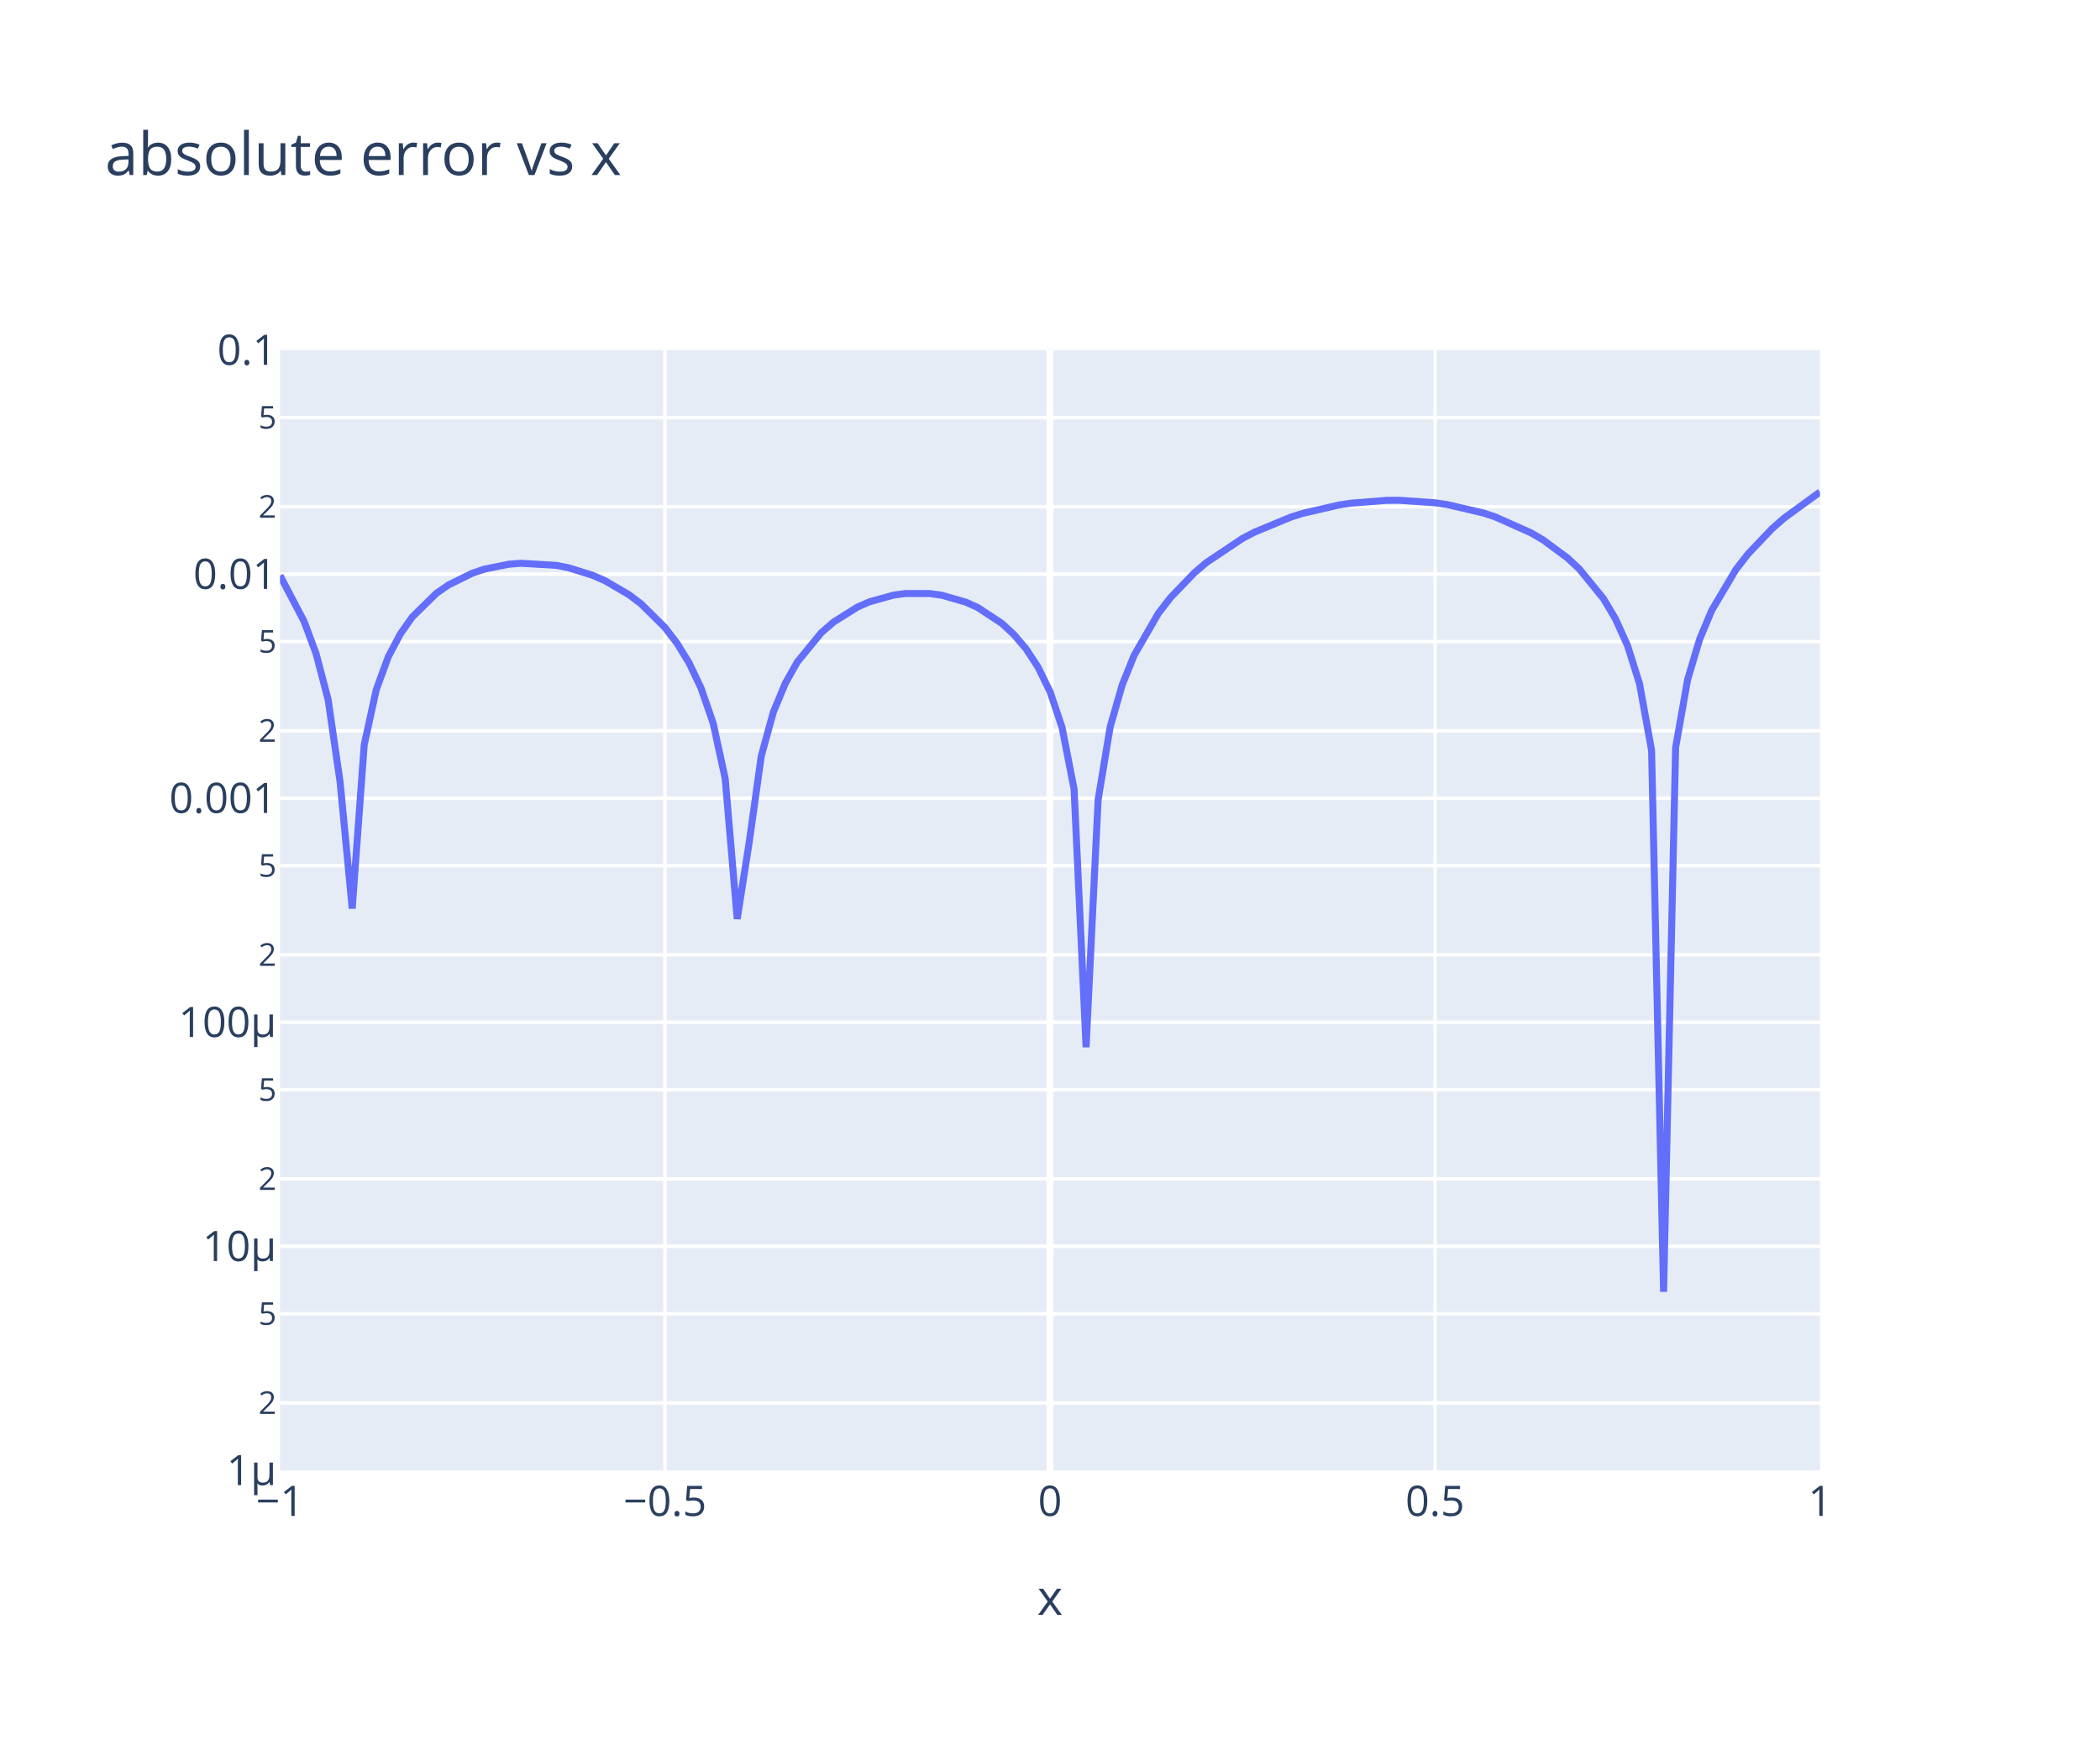
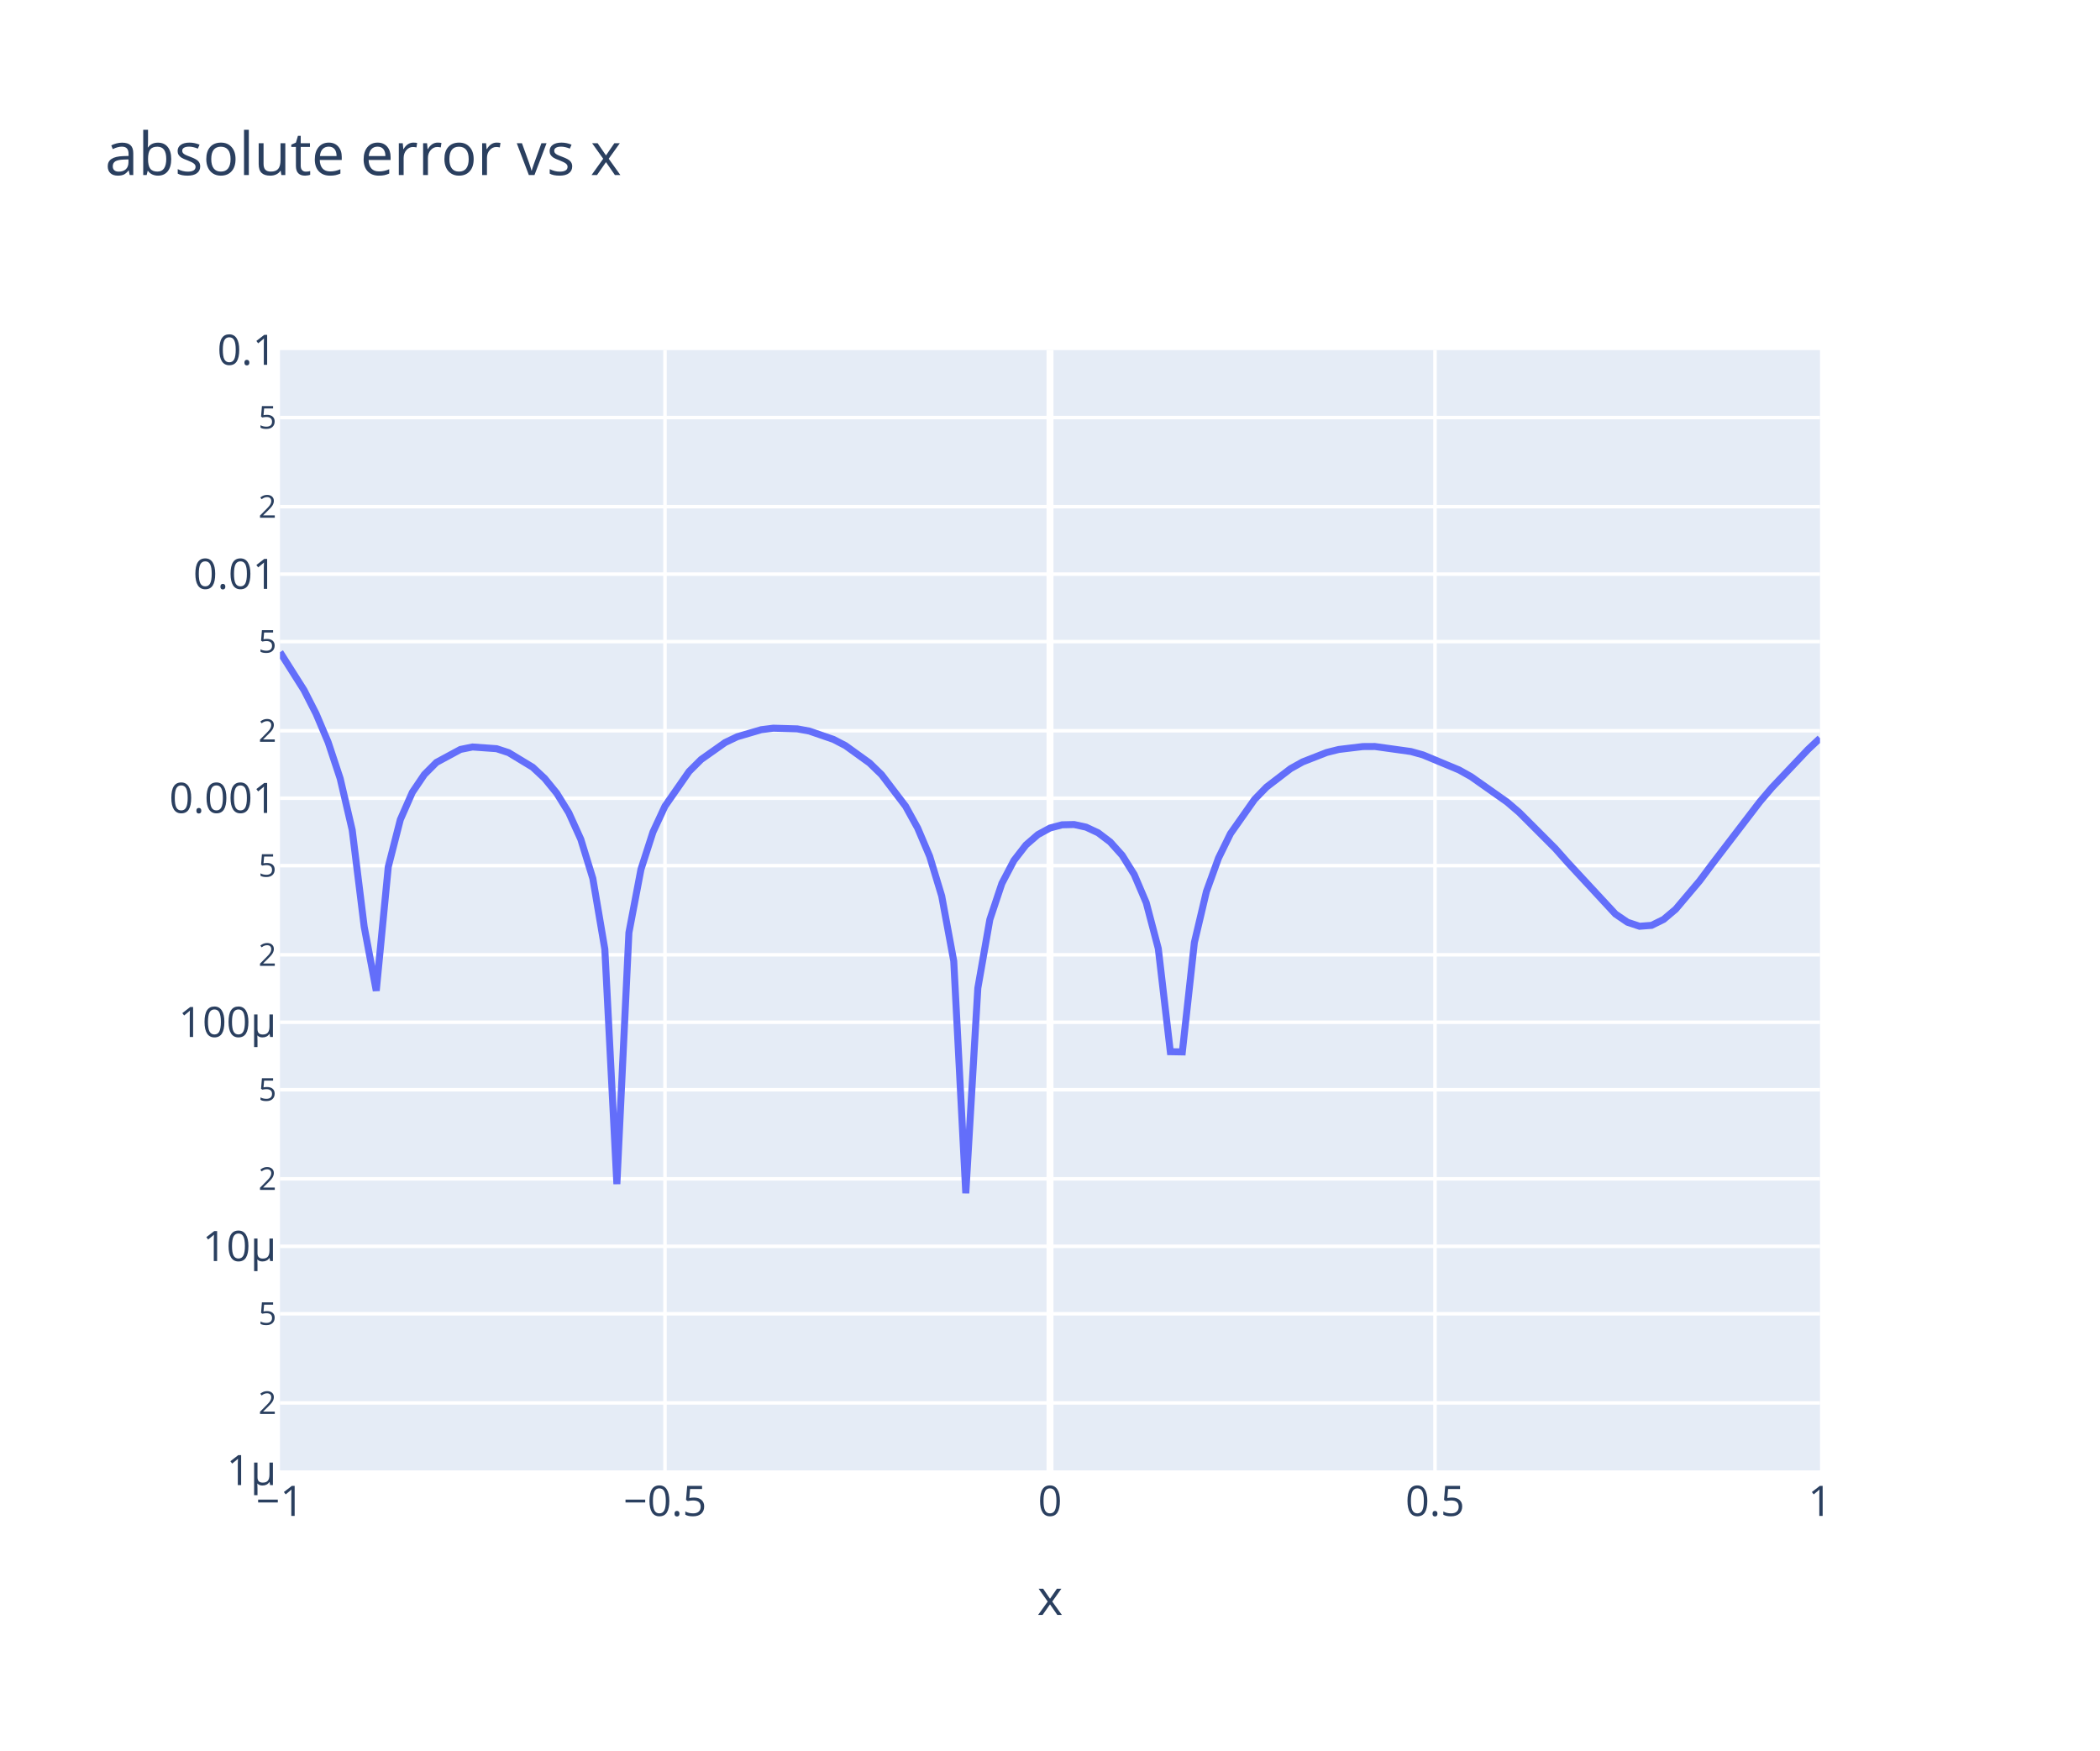
<svg xmlns="http://www.w3.org/2000/svg" class="main-svg" width="600" height="500" viewBox="0 0 600 500">
  <rect x="0" y="0" width="600" height="500" style="fill: rgb(255, 255, 255); fill-opacity: 1;" />
-   <defs id="defs-d475c0">
+   <defs id="defs-4d6dff">
    <g class="clips">
-       <clipPath id="clipd475c0xyplot" class="plotclip">
+       <clipPath id="clip4d6dffxyplot" class="plotclip">
        <rect width="440" height="320" />
      </clipPath>
-       <clipPath class="axesclip" id="clipd475c0x">
+       <clipPath class="axesclip" id="clip4d6dffx">
        <rect x="80" y="0" width="440" height="500" />
      </clipPath>
-       <clipPath class="axesclip" id="clipd475c0y">
+       <clipPath class="axesclip" id="clip4d6dffy">
        <rect x="0" y="100" width="600" height="320" />
      </clipPath>
-       <clipPath class="axesclip" id="clipd475c0xy">
+       <clipPath class="axesclip" id="clip4d6dffxy">
        <rect x="80" y="100" width="440" height="320" />
      </clipPath>
    </g>
    <g class="gradients" />
  </defs>
  <g class="bglayer">
    <rect class="bg" x="80" y="100" width="440" height="320" style="fill: rgb(229, 236, 246); fill-opacity: 1; stroke-width: 0;" />
  </g>
  <g class="layer-below">
    <g class="imagelayer" />
    <g class="shapelayer" />
  </g>
  <g class="cartesianlayer">
    <g class="subplot xy">
      <g class="layer-subplot">
        <g class="shapelayer" />
        <g class="imagelayer" />
      </g>
      <g class="gridlayer">
        <g class="x">
          <path class="xgrid crisp" transform="translate(190,0)" d="M0,100v320" style="stroke: rgb(255, 255, 255); stroke-opacity: 1; stroke-width: 1px;" />
          <path class="xgrid crisp" transform="translate(410,0)" d="M0,100v320" style="stroke: rgb(255, 255, 255); stroke-opacity: 1; stroke-width: 1px;" />
        </g>
        <g class="y">
          <path class="ygrid crisp" transform="translate(0,400.73)" d="M80,0h440" style="stroke: rgb(255, 255, 255); stroke-opacity: 1; stroke-width: 1px;" />
          <path class="ygrid crisp" transform="translate(0,375.27)" d="M80,0h440" style="stroke: rgb(255, 255, 255); stroke-opacity: 1; stroke-width: 1px;" />
          <path class="ygrid crisp" transform="translate(0,356)" d="M80,0h440" style="stroke: rgb(255, 255, 255); stroke-opacity: 1; stroke-width: 1px;" />
          <path class="ygrid crisp" transform="translate(0,336.73)" d="M80,0h440" style="stroke: rgb(255, 255, 255); stroke-opacity: 1; stroke-width: 1px;" />
          <path class="ygrid crisp" transform="translate(0,311.27)" d="M80,0h440" style="stroke: rgb(255, 255, 255); stroke-opacity: 1; stroke-width: 1px;" />
          <path class="ygrid crisp" transform="translate(0,292)" d="M80,0h440" style="stroke: rgb(255, 255, 255); stroke-opacity: 1; stroke-width: 1px;" />
          <path class="ygrid crisp" transform="translate(0,272.73)" d="M80,0h440" style="stroke: rgb(255, 255, 255); stroke-opacity: 1; stroke-width: 1px;" />
          <path class="ygrid crisp" transform="translate(0,247.27)" d="M80,0h440" style="stroke: rgb(255, 255, 255); stroke-opacity: 1; stroke-width: 1px;" />
          <path class="ygrid crisp" transform="translate(0,228)" d="M80,0h440" style="stroke: rgb(255, 255, 255); stroke-opacity: 1; stroke-width: 1px;" />
          <path class="ygrid crisp" transform="translate(0,208.73)" d="M80,0h440" style="stroke: rgb(255, 255, 255); stroke-opacity: 1; stroke-width: 1px;" />
          <path class="ygrid crisp" transform="translate(0,183.27)" d="M80,0h440" style="stroke: rgb(255, 255, 255); stroke-opacity: 1; stroke-width: 1px;" />
          <path class="ygrid crisp" transform="translate(0,164)" d="M80,0h440" style="stroke: rgb(255, 255, 255); stroke-opacity: 1; stroke-width: 1px;" />
          <path class="ygrid crisp" transform="translate(0,144.73)" d="M80,0h440" style="stroke: rgb(255, 255, 255); stroke-opacity: 1; stroke-width: 1px;" />
          <path class="ygrid crisp" transform="translate(0,119.27)" d="M80,0h440" style="stroke: rgb(255, 255, 255); stroke-opacity: 1; stroke-width: 1px;" />
        </g>
      </g>
      <g class="zerolinelayer">
        <path class="xzl zl crisp" transform="translate(300,0)" d="M0,100v320" style="stroke: rgb(255, 255, 255); stroke-opacity: 1; stroke-width: 2px;" />
      </g>
      <path class="xlines-below" />
      <path class="ylines-below" />
      <g class="overlines-below" />
      <g class="xaxislayer-below" />
      <g class="yaxislayer-below" />
      <g class="overaxes-below" />
-       <g class="plot" transform="translate(80, 100)" clip-path="url('#clipd475c0xyplot')">
+       <g class="plot" transform="translate(80, 100)" clip-path="url('#clip4d6dffxyplot')">
        <g class="scatterlayer mlayer">
-           <g class="trace scatter trace56c55c" style="stroke-miterlimit: 2; opacity: 1;">
+           <g class="trace scatter trace25632b" style="stroke-miterlimit: 2; opacity: 1;">
            <g class="fills" />
            <g class="errorbars" />
            <g class="lines">
-               <path class="js-line" d="M0,64.39L6.88,77.48L10.31,86.71L13.75,99.84L17.19,123.53L20.63,159.52L24.06,112.76L27.5,97.01L30.94,87.61L34.38,81.09L37.81,76.22L44.69,69.47L48.13,67.09L55,63.71L58.44,62.56L65.31,61.18L68.75,60.89L79.06,61.5L82.5,62.19L89.38,64.35L92.81,65.85L99.69,69.86L103.13,72.45L110,79.26L113.44,83.76L116.88,89.36L120.31,96.57L123.75,106.54L127.19,122.35L130.63,162.48L134.06,140.58L137.5,115.98L140.94,103.46L144.38,95.17L147.81,89.09L154.69,80.69L158.13,77.71L165,73.4L168.44,71.9L175.31,69.99L178.75,69.53L185.63,69.55L189.06,70.02L195.94,71.99L199.38,73.54L206.25,78.07L209.69,81.26L213.13,85.3L216.56,90.52L220,97.55L223.44,107.77L226.88,125.41L230.31,199.13L233.75,128.45L237.19,107.64L240.63,95.64L244.06,87.15L250.94,75.24L254.38,70.77L261.25,63.61L264.69,60.69L275,53.8L278.44,52L288.75,47.73L292.19,46.64L302.5,44.26L305.94,43.73L316.25,42.92L319.69,42.9L330,43.61L333.44,44.12L343.75,46.51L347.19,47.64L357.5,52.23L360.94,54.26L367.81,59.34L371.25,62.54L378.13,70.98L381.56,76.77L385,84.39L388.44,95.32L391.88,114.32L395.31,269L398.75,113.52L402.19,94.05L405.63,82.56L409.06,74.36L415.94,62.74L419.38,58.3L426.25,51.07L429.69,48.04L440,40.53" style="vector-effect: non-scaling-stroke; fill: none; stroke: rgb(99, 110, 250); stroke-opacity: 1; stroke-width: 2px; opacity: 1;" />
+               <path class="js-line" d="M0,86.28L6.88,97.15L10.31,103.88L13.75,111.99L17.19,122.36L20.63,137.1L24.06,164.74L27.5,183L30.94,147.58L34.38,134.12L37.81,126.32L41.25,121.23L44.69,117.78L51.56,114.07L55,113.37L61.88,113.86L65.31,114.98L72.19,119.15L75.63,122.36L79.06,126.57L82.5,132.13L85.94,139.72L89.38,150.93L92.81,171.12L96.25,238.23L99.69,166.4L103.13,148.33L106.56,137.67L110,130.26L116.88,120.37L120.31,116.95L127.19,112.09L130.63,110.45L137.5,108.43L140.94,108L147.81,108.2L151.25,108.83L158.13,111.2L161.56,112.98L168.44,117.94L171.88,121.28L178.75,130.3L182.19,136.53L185.63,144.63L189.06,155.95L192.5,174.53L195.94,240.85L199.38,182.25L202.81,162.67L206.25,152.35L209.69,145.79L213.13,141.36L216.56,138.39L220,136.52L223.44,135.6L226.88,135.52L230.31,136.27L233.75,137.88L237.19,140.49L240.63,144.32L244.06,149.8L247.5,157.87L250.94,170.95L254.38,200.41L257.81,200.47L261.25,169.22L264.69,154.66L268.13,145.13L271.56,138.13L278.44,128.35L281.88,124.81L288.75,119.55L292.19,117.63L299.06,114.94L302.5,114.08L309.38,113.25L312.81,113.23L323.13,114.67L326.56,115.63L336.88,119.93L340.31,121.85L350.63,129.12L354.06,132.06L364.38,142.39L367.81,146.26L381.56,161.09L385,163.43L388.44,164.58L391.88,164.32L395.31,162.63L398.75,159.73L405.63,151.59L409.06,146.99L422.81,129.03L426.25,124.99L436.56,114.1L440,110.87" style="vector-effect: non-scaling-stroke; fill: none; stroke: rgb(99, 110, 250); stroke-opacity: 1; stroke-width: 2px; opacity: 1;" />
            </g>
            <g class="points" />
            <g class="text" />
          </g>
        </g>
      </g>
      <g class="overplot" />
      <path class="xlines-above crisp" d="M0,0" style="fill: none;" />
      <path class="ylines-above crisp" d="M0,0" style="fill: none;" />
      <g class="overlines-above" />
      <g class="xaxislayer-above">
        <g class="xtick">
          <text text-anchor="middle" x="0" y="433" transform="translate(80,0)" style="font-family: 'Open Sans', verdana, arial, sans-serif; font-size: 12px; fill: rgb(42, 63, 95); fill-opacity: 1; white-space: pre;">−1</text>
        </g>
        <g class="xtick">
          <text text-anchor="middle" x="0" y="433" transform="translate(190,0)" style="font-family: 'Open Sans', verdana, arial, sans-serif; font-size: 12px; fill: rgb(42, 63, 95); fill-opacity: 1; white-space: pre;">−0.5</text>
        </g>
        <g class="xtick">
          <text text-anchor="middle" x="0" y="433" transform="translate(300,0)" style="font-family: 'Open Sans', verdana, arial, sans-serif; font-size: 12px; fill: rgb(42, 63, 95); fill-opacity: 1; white-space: pre;">0</text>
        </g>
        <g class="xtick">
          <text text-anchor="middle" x="0" y="433" transform="translate(410,0)" style="font-family: 'Open Sans', verdana, arial, sans-serif; font-size: 12px; fill: rgb(42, 63, 95); fill-opacity: 1; white-space: pre;">0.5</text>
        </g>
        <g class="xtick">
          <text text-anchor="middle" x="0" y="433" transform="translate(520,0)" style="font-family: 'Open Sans', verdana, arial, sans-serif; font-size: 12px; fill: rgb(42, 63, 95); fill-opacity: 1; white-space: pre;">1</text>
        </g>
      </g>
      <g class="yaxislayer-above">
        <g class="ytick">
          <text text-anchor="end" x="79" y="4.2" transform="translate(0,420)" style="font-family: 'Open Sans', verdana, arial, sans-serif; font-size: 12px; fill: rgb(42, 63, 95); fill-opacity: 1; white-space: pre;">1μ</text>
        </g>
        <g class="ytick">
          <text text-anchor="end" x="79" y="3.15" transform="translate(0,400.73)" style="font-family: 'Open Sans', verdana, arial, sans-serif; font-size: 9px; fill: rgb(42, 63, 95); fill-opacity: 1; white-space: pre;">2</text>
        </g>
        <g class="ytick">
          <text text-anchor="end" x="79" y="3.15" transform="translate(0,375.27)" style="font-family: 'Open Sans', verdana, arial, sans-serif; font-size: 9px; fill: rgb(42, 63, 95); fill-opacity: 1; white-space: pre;">5</text>
        </g>
        <g class="ytick">
          <text text-anchor="end" x="79" y="4.2" transform="translate(0,356)" style="font-family: 'Open Sans', verdana, arial, sans-serif; font-size: 12px; fill: rgb(42, 63, 95); fill-opacity: 1; white-space: pre;">10μ</text>
        </g>
        <g class="ytick">
          <text text-anchor="end" x="79" y="3.15" transform="translate(0,336.73)" style="font-family: 'Open Sans', verdana, arial, sans-serif; font-size: 9px; fill: rgb(42, 63, 95); fill-opacity: 1; white-space: pre;">2</text>
        </g>
        <g class="ytick">
          <text text-anchor="end" x="79" y="3.15" transform="translate(0,311.27)" style="font-family: 'Open Sans', verdana, arial, sans-serif; font-size: 9px; fill: rgb(42, 63, 95); fill-opacity: 1; white-space: pre;">5</text>
        </g>
        <g class="ytick">
          <text text-anchor="end" x="79" y="4.2" transform="translate(0,292)" style="font-family: 'Open Sans', verdana, arial, sans-serif; font-size: 12px; fill: rgb(42, 63, 95); fill-opacity: 1; white-space: pre;">100μ</text>
        </g>
        <g class="ytick">
          <text text-anchor="end" x="79" y="3.15" transform="translate(0,272.73)" style="font-family: 'Open Sans', verdana, arial, sans-serif; font-size: 9px; fill: rgb(42, 63, 95); fill-opacity: 1; white-space: pre;">2</text>
        </g>
        <g class="ytick">
          <text text-anchor="end" x="79" y="3.15" transform="translate(0,247.27)" style="font-family: 'Open Sans', verdana, arial, sans-serif; font-size: 9px; fill: rgb(42, 63, 95); fill-opacity: 1; white-space: pre;">5</text>
        </g>
        <g class="ytick">
          <text text-anchor="end" x="79" y="4.2" transform="translate(0,228)" style="font-family: 'Open Sans', verdana, arial, sans-serif; font-size: 12px; fill: rgb(42, 63, 95); fill-opacity: 1; white-space: pre;">0.001</text>
        </g>
        <g class="ytick">
          <text text-anchor="end" x="79" y="3.15" transform="translate(0,208.73)" style="font-family: 'Open Sans', verdana, arial, sans-serif; font-size: 9px; fill: rgb(42, 63, 95); fill-opacity: 1; white-space: pre;">2</text>
        </g>
        <g class="ytick">
          <text text-anchor="end" x="79" y="3.15" transform="translate(0,183.27)" style="font-family: 'Open Sans', verdana, arial, sans-serif; font-size: 9px; fill: rgb(42, 63, 95); fill-opacity: 1; white-space: pre;">5</text>
        </g>
        <g class="ytick">
          <text text-anchor="end" x="79" y="4.2" transform="translate(0,164)" style="font-family: 'Open Sans', verdana, arial, sans-serif; font-size: 12px; fill: rgb(42, 63, 95); fill-opacity: 1; white-space: pre;">0.01</text>
        </g>
        <g class="ytick">
          <text text-anchor="end" x="79" y="3.15" transform="translate(0,144.73)" style="font-family: 'Open Sans', verdana, arial, sans-serif; font-size: 9px; fill: rgb(42, 63, 95); fill-opacity: 1; white-space: pre;">2</text>
        </g>
        <g class="ytick">
          <text text-anchor="end" x="79" y="3.15" transform="translate(0,119.27)" style="font-family: 'Open Sans', verdana, arial, sans-serif; font-size: 9px; fill: rgb(42, 63, 95); fill-opacity: 1; white-space: pre;">5</text>
        </g>
        <g class="ytick">
          <text text-anchor="end" x="79" y="4.2" transform="translate(0,100)" style="font-family: 'Open Sans', verdana, arial, sans-serif; font-size: 12px; fill: rgb(42, 63, 95); fill-opacity: 1; white-space: pre;">0.1</text>
        </g>
      </g>
      <g class="overaxes-above" />
    </g>
  </g>
  <g class="polarlayer" />
  <g class="ternarylayer" />
  <g class="geolayer" />
  <g class="funnelarealayer" />
  <g class="pielayer" />
  <g class="treemaplayer" />
  <g class="sunburstlayer" />
  <g class="glimages" />
-   <defs id="topdefs-d475c0">
+   <defs id="topdefs-4d6dff">
    <g class="clips" />
  </defs>
  <g class="layer-above">
    <g class="imagelayer" />
    <g class="shapelayer" />
  </g>
  <g class="infolayer">
    <g class="g-gtitle">
      <text class="gtitle" x="30" y="50" text-anchor="start" dy="0em" style="font-family: 'Open Sans', verdana, arial, sans-serif; font-size: 17px; fill: rgb(42, 63, 95); opacity: 1; font-weight: normal; white-space: pre;">absolute error vs x</text>
    </g>
    <g class="g-xtitle">
      <text class="xtitle" x="300" y="461.3" text-anchor="middle" style="font-family: 'Open Sans', verdana, arial, sans-serif; font-size: 14px; fill: rgb(42, 63, 95); opacity: 1; font-weight: normal; white-space: pre;">x</text>
    </g>
    <g class="g-ytitle" />
  </g>
</svg>
